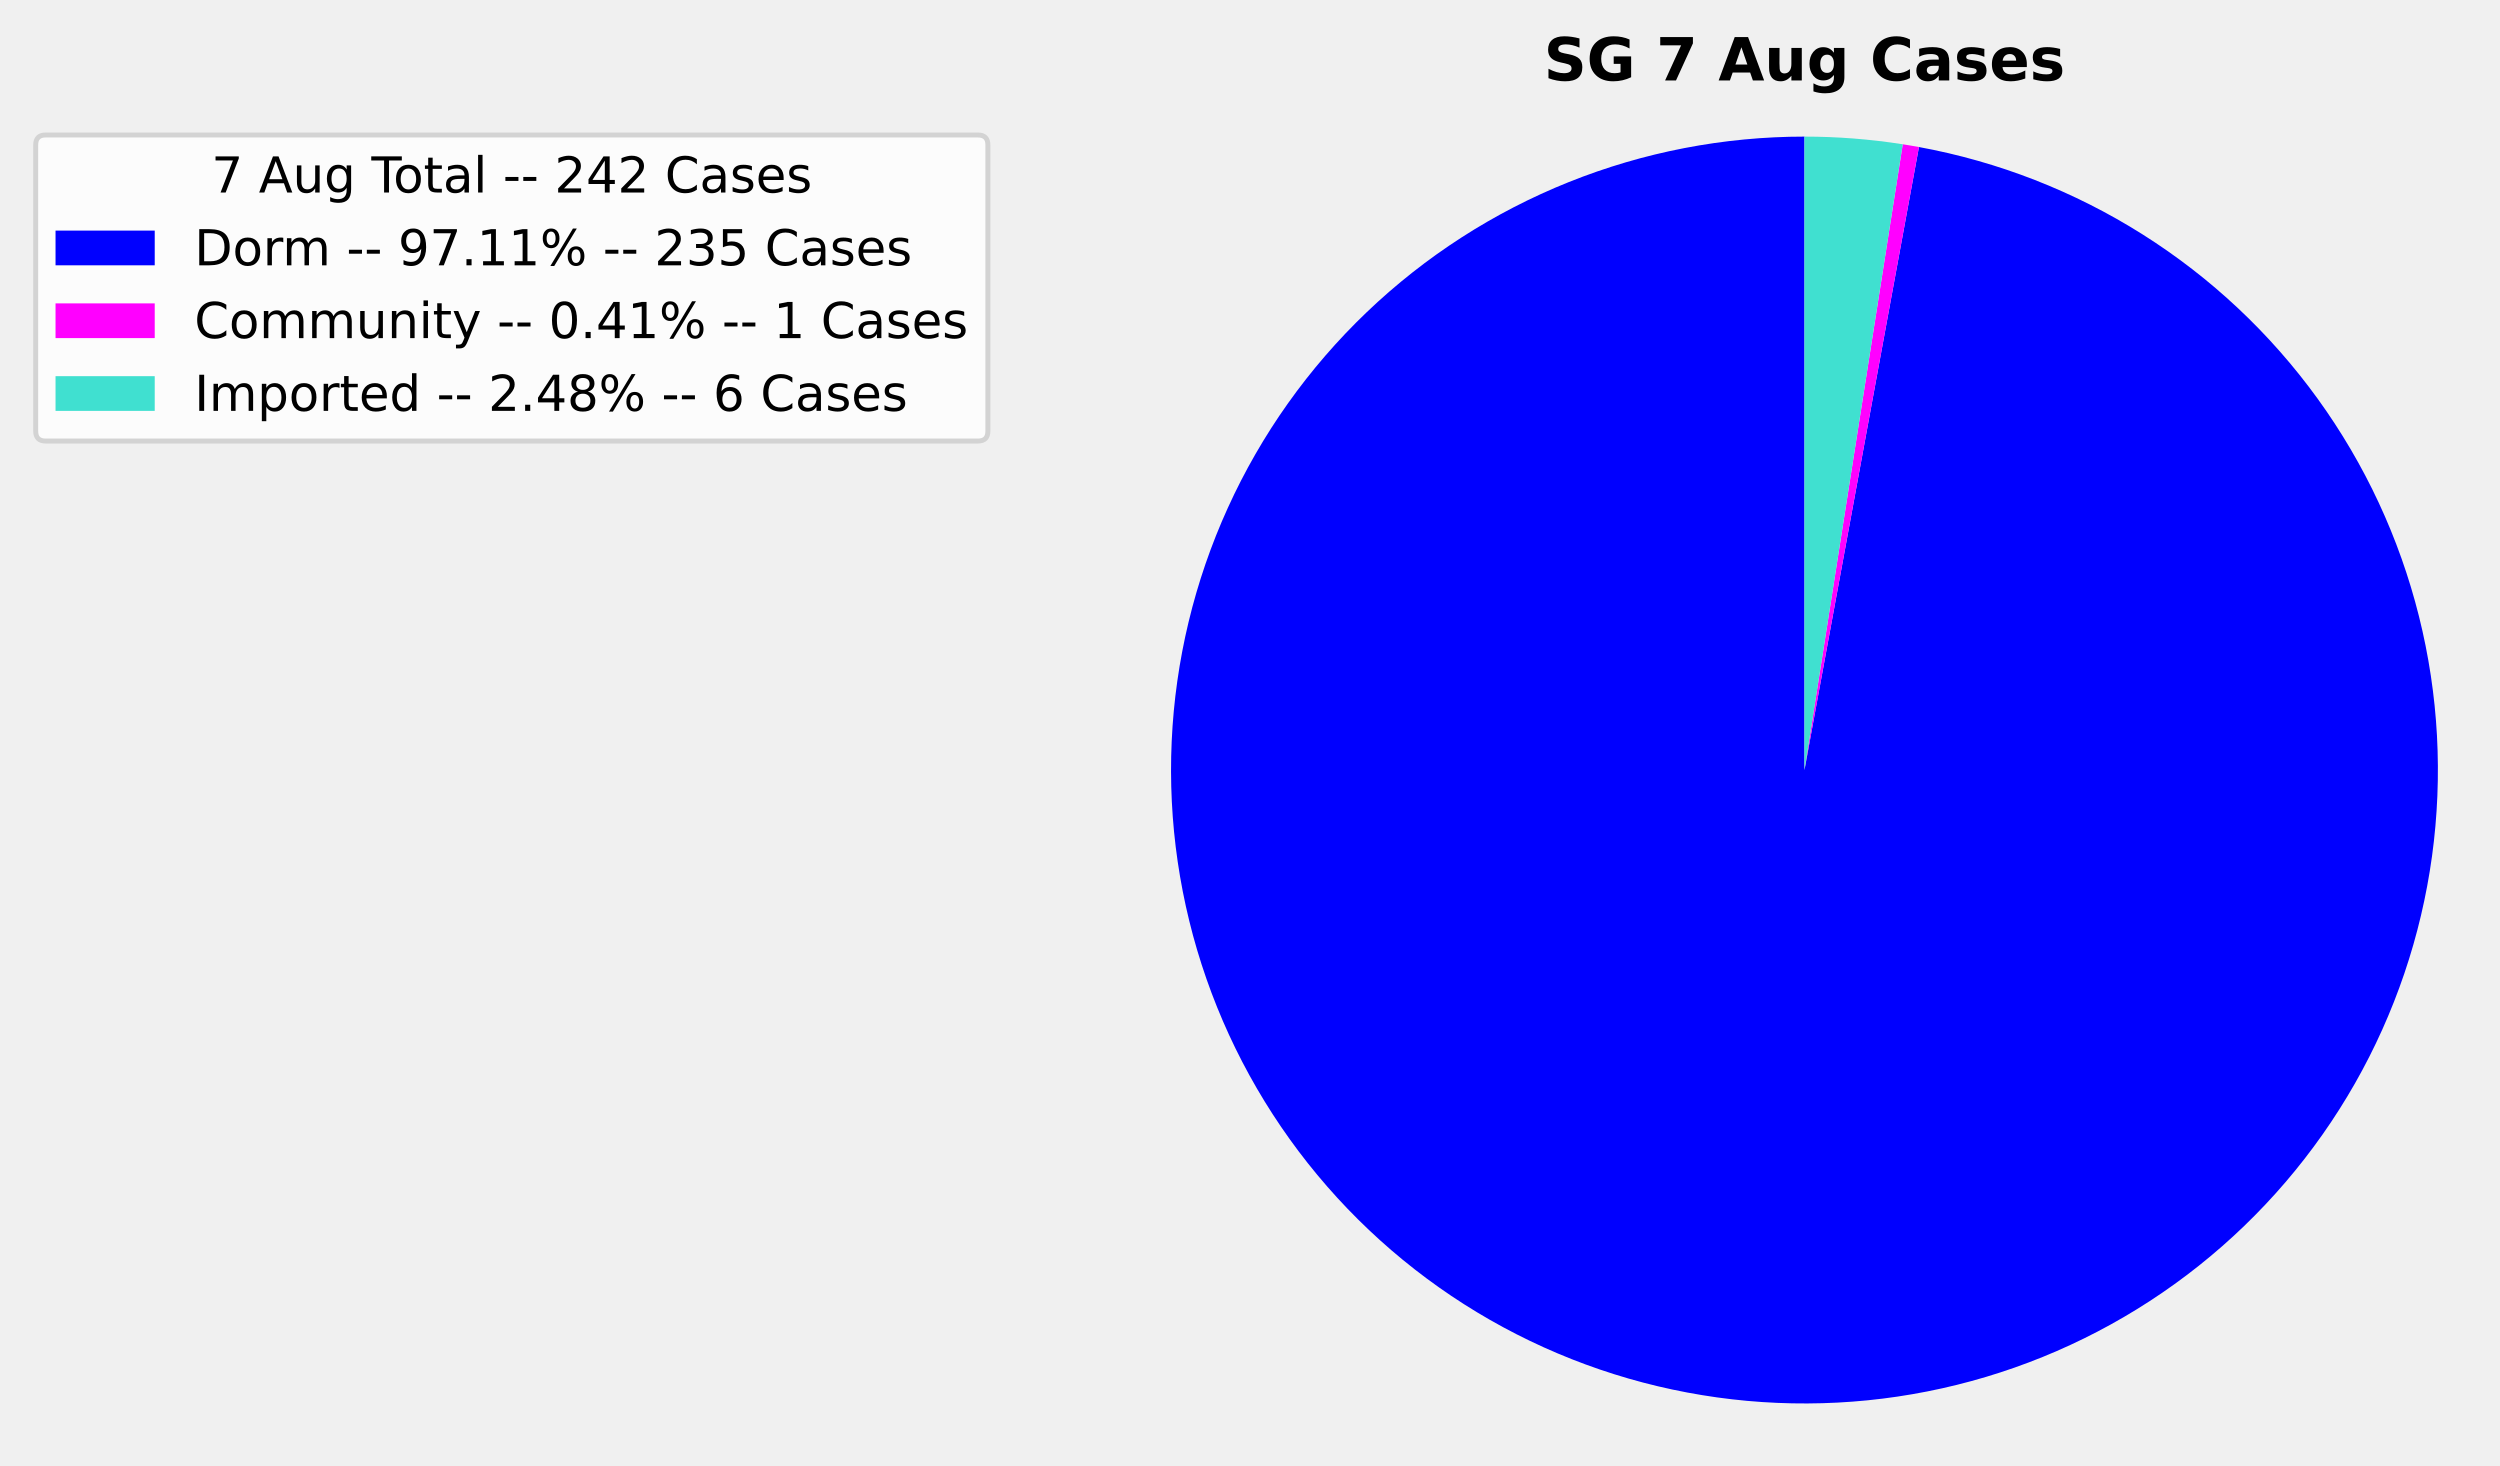
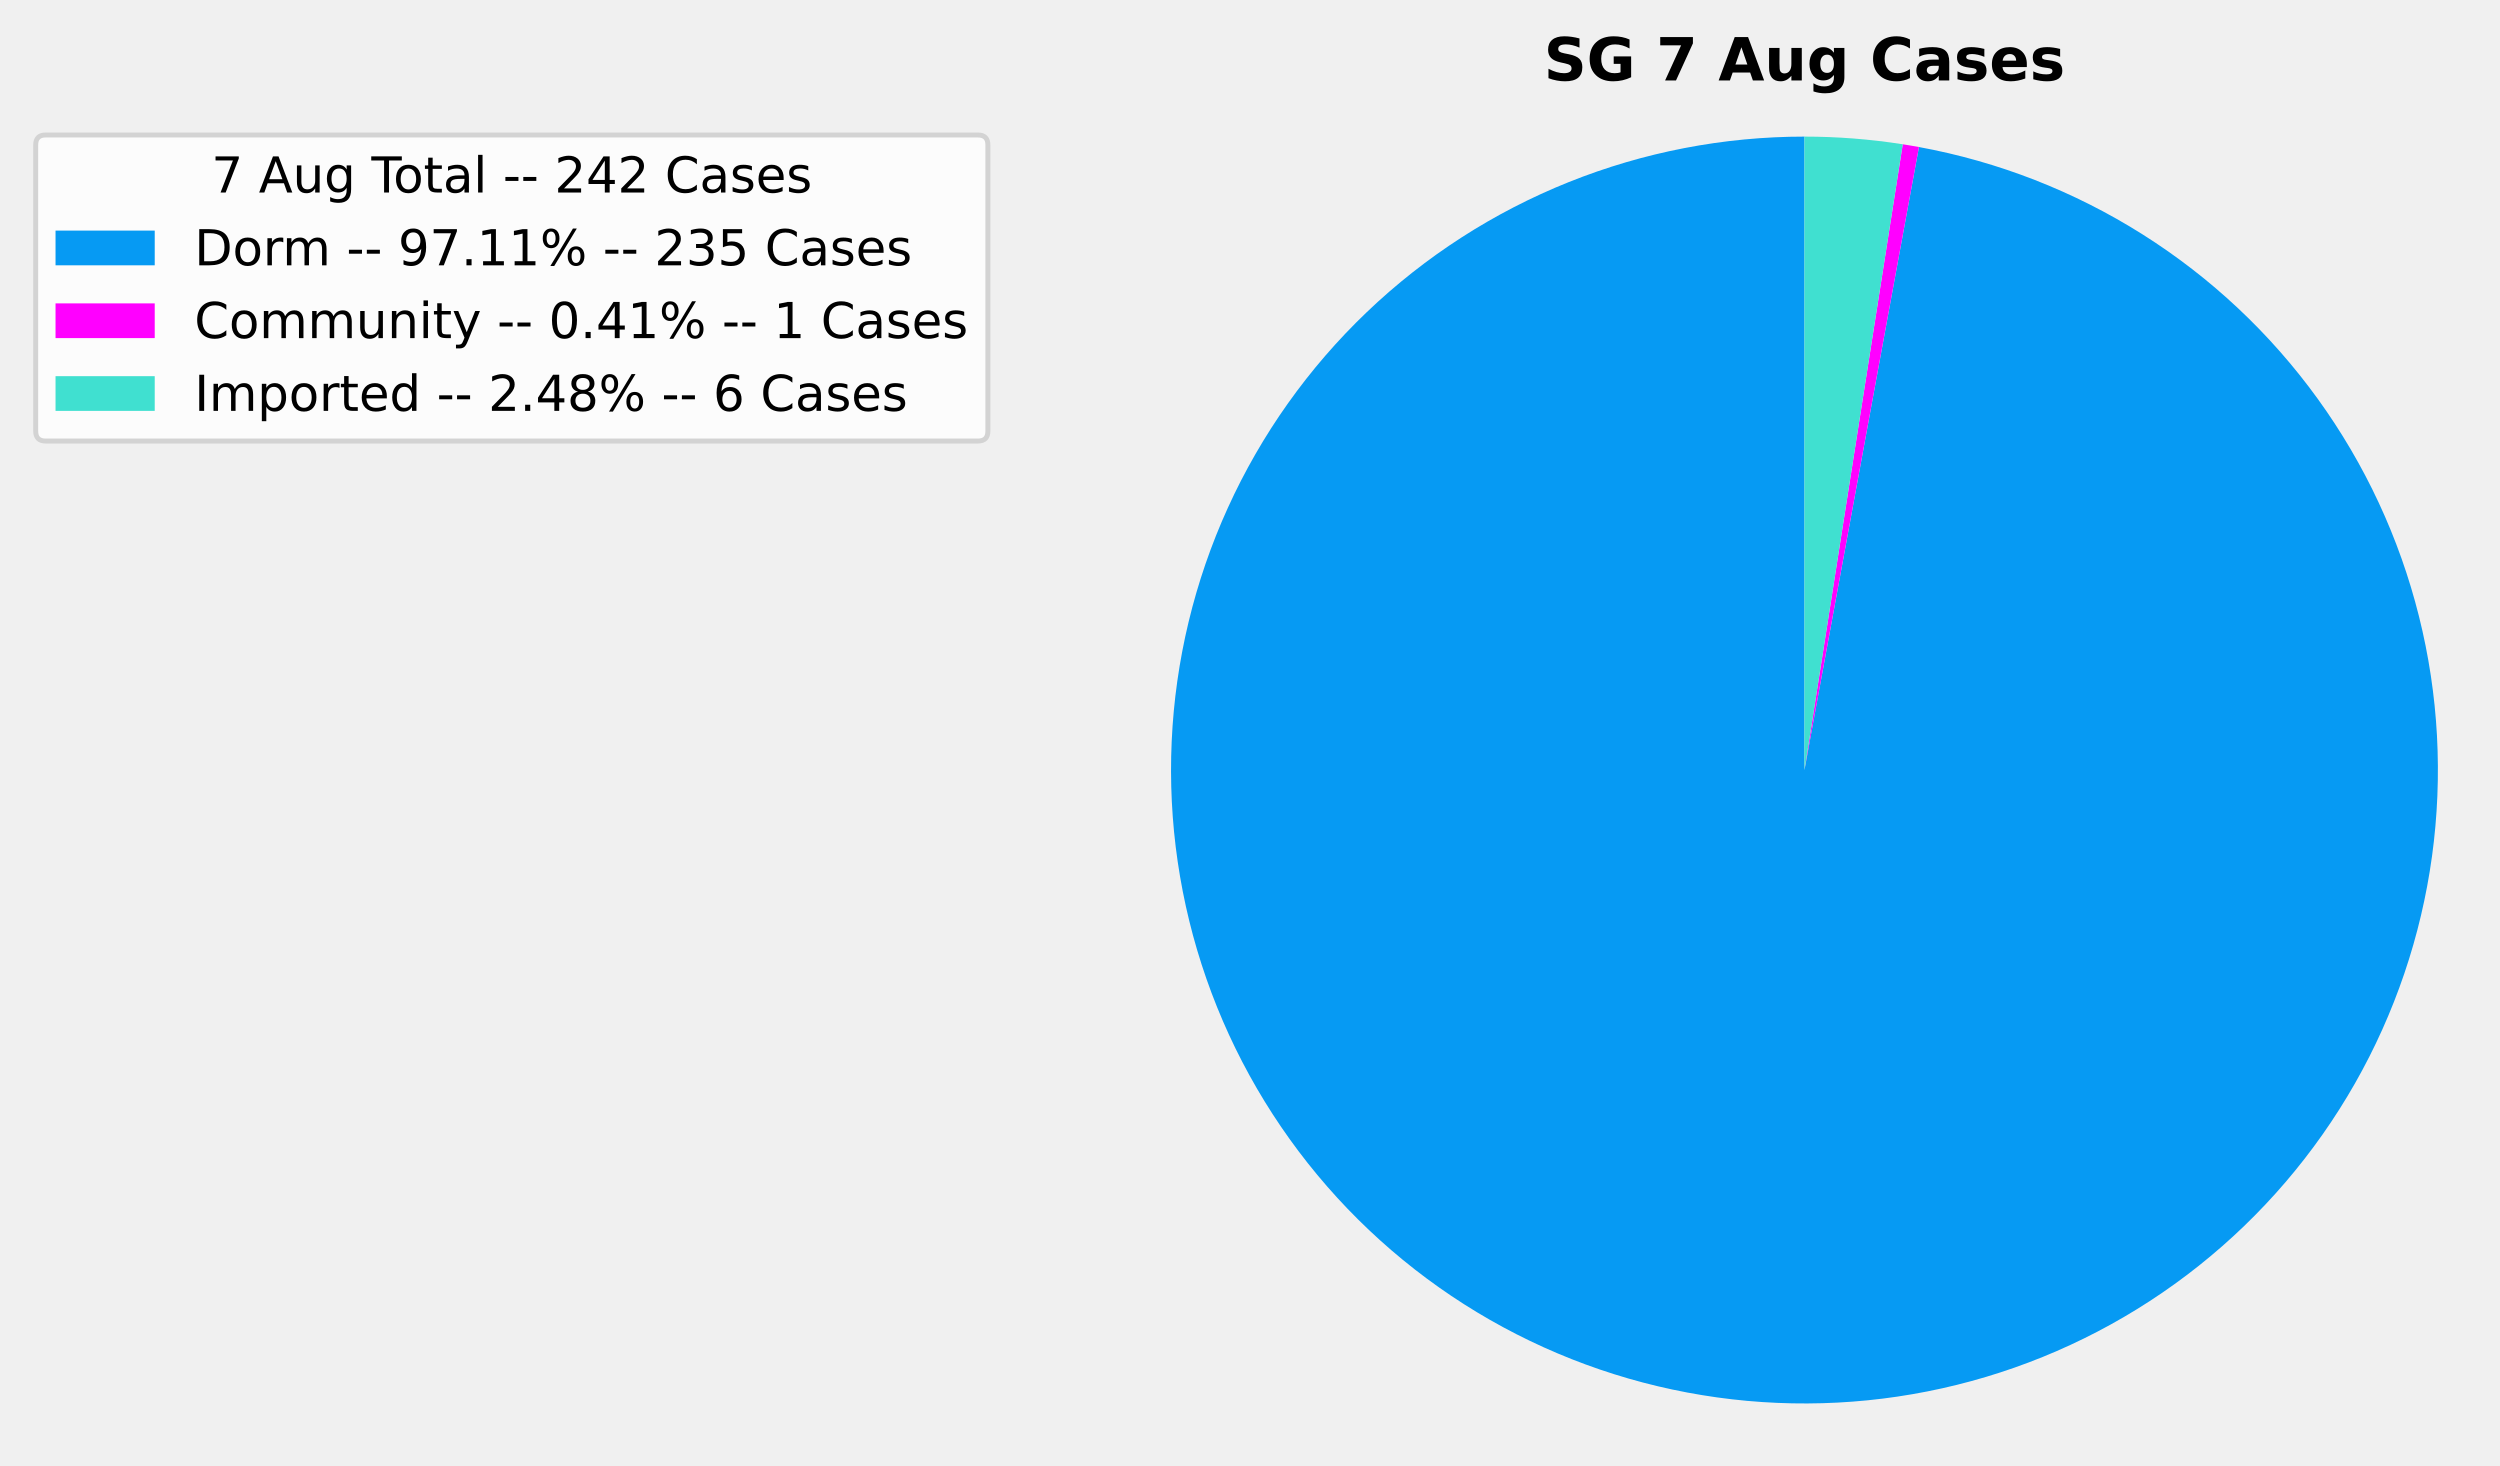
<svg xmlns="http://www.w3.org/2000/svg" xmlns:xlink="http://www.w3.org/1999/xlink" height="295.536pt" version="1.1" viewBox="0 0 504.133 295.536" width="504.133pt">
  <defs>
    <style type="text/css">
*{stroke-linecap:butt;stroke-linejoin:round;}
  </style>
  </defs>
  <g id="figure_1">
    <g id="patch_1">
      <path d="M -0 295.536  L 504.133 295.536  L 504.133 0  L -0 0  z " style="fill:none;" />
    </g>
    <g id="axes_1">
      <g id="patch_2">
-         <path d="M 363.877 27.547  C 347.591 27.547 331.454 30.661 316.339 36.722  C 301.223 42.783 287.405 51.679 275.63 62.931  C 263.856 74.182 254.341 87.582 247.6 102.406  C 240.859 117.231 237.014 133.21 236.275 149.479  C 235.535 165.748 237.913 182.009 243.281 197.384  C 248.65 212.76 256.909 226.968 267.614 239.241  C 278.319 251.514 291.272 261.628 305.776 269.035  C 320.279 276.443 336.067 281.009 352.285 282.487  C 368.504 283.965 384.856 282.328 400.46 277.663  C 416.063 272.999 430.632 265.394 443.378 255.257  C 456.125 245.121 466.817 232.64 474.875 218.488  C 482.934 204.336 488.213 188.772 490.426 172.638  C 492.639 156.503 491.746 140.093 487.795 124.294  C 483.844 108.495 476.908 93.596 467.361 80.402  C 457.815 67.208 445.832 55.96 432.061 47.267  C 418.289 38.574 402.981 32.594 386.964 29.65  L 363.877 155.28  L 363.877 27.547  z " style="fill:#0000ff;" />
+         <path d="M 363.877 27.547  C 347.591 27.547 331.454 30.661 316.339 36.722  C 301.223 42.783 287.405 51.679 275.63 62.931  C 263.856 74.182 254.341 87.582 247.6 102.406  C 240.859 117.231 237.014 133.21 236.275 149.479  C 235.535 165.748 237.913 182.009 243.281 197.384  C 248.65 212.76 256.909 226.968 267.614 239.241  C 278.319 251.514 291.272 261.628 305.776 269.035  C 320.279 276.443 336.067 281.009 352.285 282.487  C 368.504 283.965 384.856 282.328 400.46 277.663  C 416.063 272.999 430.632 265.394 443.378 255.257  C 456.125 245.121 466.817 232.64 474.875 218.488  C 482.934 204.336 488.213 188.772 490.426 172.638  C 492.639 156.503 491.746 140.093 487.795 124.294  C 483.844 108.495 476.908 93.596 467.361 80.402  C 457.815 67.208 445.832 55.96 432.061 47.267  C 418.289 38.574 402.981 32.594 386.964 29.65  L 363.877 155.28  L 363.877 27.547  z " style="fill:#069af3;" />
      </g>
      <g id="patch_3">
        <path d="M 386.964 29.65  C 386.42 29.551 385.876 29.454 385.331 29.361  C 384.786 29.268 384.241 29.179 383.695 29.093  L 363.877 155.28  L 386.964 29.65  z " style="fill:#ff00ff;" />
      </g>
      <g id="patch_4">
        <path d="M 383.695 29.093  C 380.418 28.579 377.123 28.192 373.816 27.934  C 370.509 27.676 367.193 27.547 363.877 27.547  L 363.877 155.28  L 383.695 29.093  z " style="fill:#40e0d0;" />
      </g>
      <g id="matplotlib.axis_1" />
      <g id="matplotlib.axis_2" />
      <g id="text_1">
        <defs>
          <path d="M 59.906 70.609  L 59.906 55.172  Q 53.906 57.859 48.188 59.219  Q 42.484 60.594 37.406 60.594  Q 30.672 60.594 27.438 58.734  Q 24.219 56.891 24.219 52.984  Q 24.219 50.047 26.391 48.406  Q 28.562 46.781 34.281 45.609  L 42.281 44  Q 54.438 41.547 59.562 36.562  Q 64.703 31.594 64.703 22.406  Q 64.703 10.359 57.547 4.469  Q 50.391 -1.422 35.688 -1.422  Q 28.766 -1.422 21.781 -0.094  Q 14.797 1.219 7.812 3.812  L 7.812 19.672  Q 14.797 15.969 21.312 14.078  Q 27.828 12.203 33.891 12.203  Q 40.047 12.203 43.312 14.25  Q 46.578 16.312 46.578 20.125  Q 46.578 23.531 44.359 25.391  Q 42.141 27.25 35.5 28.719  L 28.219 30.328  Q 17.281 32.672 12.219 37.797  Q 7.172 42.922 7.172 51.609  Q 7.172 62.5 14.203 68.359  Q 21.234 74.219 34.422 74.219  Q 40.438 74.219 46.781 73.312  Q 53.125 72.406 59.906 70.609  z " id="DejaVuSans-Bold-83" />
          <path d="M 74.703 5.422  Q 67.672 2 60.109 0.281  Q 52.547 -1.422 44.484 -1.422  Q 26.266 -1.422 15.625 8.766  Q 4.984 18.953 4.984 36.375  Q 4.984 54 15.812 64.109  Q 26.656 74.219 45.516 74.219  Q 52.781 74.219 59.438 72.844  Q 66.109 71.484 72.016 68.797  L 72.016 53.719  Q 65.922 57.172 59.891 58.875  Q 53.859 60.594 47.797 60.594  Q 36.578 60.594 30.5 54.312  Q 24.422 48.047 24.422 36.375  Q 24.422 24.812 30.281 18.5  Q 36.141 12.203 46.922 12.203  Q 49.859 12.203 52.375 12.562  Q 54.891 12.938 56.891 13.719  L 56.891 27.875  L 45.406 27.875  L 45.406 40.484  L 74.703 40.484  z " id="DejaVuSans-Bold-71" />
          <path id="DejaVuSans-Bold-32" />
          <path d="M 6.688 72.906  L 61.625 72.906  L 61.625 62.312  L 33.203 0  L 14.891 0  L 41.797 59.078  L 6.688 59.078  z " id="DejaVuSans-Bold-55" />
          <path d="M 53.422 13.281  L 24.031 13.281  L 19.391 0  L 0.484 0  L 27.484 72.906  L 49.906 72.906  L 76.906 0  L 58.016 0  z M 28.719 26.812  L 48.688 26.812  L 38.719 55.812  z " id="DejaVuSans-Bold-65" />
          <path d="M 7.812 21.297  L 7.812 54.688  L 25.391 54.688  L 25.391 49.219  Q 25.391 44.781 25.344 38.062  Q 25.297 31.344 25.297 29.109  Q 25.297 22.516 25.641 19.609  Q 25.984 16.703 26.812 15.375  Q 27.875 13.672 29.609 12.734  Q 31.344 11.812 33.594 11.812  Q 39.062 11.812 42.188 16.016  Q 45.312 20.219 45.312 27.688  L 45.312 54.688  L 62.797 54.688  L 62.797 0  L 45.312 0  L 45.312 7.906  Q 41.359 3.125 36.938 0.844  Q 32.516 -1.422 27.203 -1.422  Q 17.719 -1.422 12.766 4.391  Q 7.812 10.203 7.812 21.297  z " id="DejaVuSans-Bold-117" />
          <path d="M 45.609 9.281  Q 42 4.5 37.641 2.25  Q 33.297 0 27.594 0  Q 17.578 0 11.031 7.875  Q 4.5 15.766 4.5 27.984  Q 4.5 40.234 11.031 48.062  Q 17.578 55.906 27.594 55.906  Q 33.297 55.906 37.641 53.656  Q 42 51.422 45.609 46.578  L 45.609 54.688  L 63.188 54.688  L 63.188 5.516  Q 63.188 -7.672 54.859 -14.625  Q 46.531 -21.578 30.719 -21.578  Q 25.594 -21.578 20.797 -20.797  Q 16.016 -20.016 11.188 -18.406  L 11.188 -4.781  Q 15.766 -7.422 20.156 -8.719  Q 24.562 -10.016 29 -10.016  Q 37.594 -10.016 41.594 -6.25  Q 45.609 -2.484 45.609 5.516  z M 34.078 43.312  Q 28.656 43.312 25.625 39.297  Q 22.609 35.297 22.609 27.984  Q 22.609 20.453 25.531 16.578  Q 28.469 12.703 34.078 12.703  Q 39.547 12.703 42.578 16.703  Q 45.609 20.703 45.609 27.984  Q 45.609 35.297 42.578 39.297  Q 39.547 43.312 34.078 43.312  z " id="DejaVuSans-Bold-103" />
          <path d="M 67 4  Q 61.812 1.312 56.203 -0.047  Q 50.594 -1.422 44.484 -1.422  Q 26.266 -1.422 15.625 8.766  Q 4.984 18.953 4.984 36.375  Q 4.984 53.859 15.625 64.031  Q 26.266 74.219 44.484 74.219  Q 50.594 74.219 56.203 72.844  Q 61.812 71.484 67 68.797  L 67 53.719  Q 61.766 57.281 56.688 58.938  Q 51.609 60.594 46 60.594  Q 35.938 60.594 30.172 54.141  Q 24.422 47.703 24.422 36.375  Q 24.422 25.094 30.172 18.641  Q 35.938 12.203 46 12.203  Q 51.609 12.203 56.688 13.859  Q 61.766 15.531 67 19.094  z " id="DejaVuSans-Bold-67" />
          <path d="M 32.906 24.609  Q 27.438 24.609 24.672 22.75  Q 21.922 20.906 21.922 17.281  Q 21.922 13.969 24.141 12.078  Q 26.375 10.203 30.328 10.203  Q 35.25 10.203 38.625 13.734  Q 42 17.281 42 22.609  L 42 24.609  z M 59.625 31.203  L 59.625 0  L 42 0  L 42 8.109  Q 38.484 3.125 34.078 0.844  Q 29.688 -1.422 23.391 -1.422  Q 14.891 -1.422 9.594 3.531  Q 4.297 8.5 4.297 16.406  Q 4.297 26.031 10.906 30.516  Q 17.531 35.016 31.688 35.016  L 42 35.016  L 42 36.375  Q 42 40.531 38.719 42.453  Q 35.453 44.391 28.516 44.391  Q 22.906 44.391 18.062 43.266  Q 13.234 42.141 9.078 39.891  L 9.078 53.219  Q 14.703 54.594 20.359 55.297  Q 26.031 56 31.688 56  Q 46.484 56 53.047 50.172  Q 59.625 44.344 59.625 31.203  z " id="DejaVuSans-Bold-97" />
          <path d="M 51.125 52.984  L 51.125 39.703  Q 45.516 42.047 40.281 43.219  Q 35.062 44.391 30.422 44.391  Q 25.438 44.391 23.016 43.141  Q 20.609 41.891 20.609 39.312  Q 20.609 37.203 22.438 36.078  Q 24.266 34.969 29 34.422  L 32.078 33.984  Q 45.516 32.281 50.141 28.375  Q 54.781 24.469 54.781 16.109  Q 54.781 7.375 48.328 2.969  Q 41.891 -1.422 29.109 -1.422  Q 23.688 -1.422 17.891 -0.562  Q 12.109 0.297 6 2  L 6 15.281  Q 11.234 12.75 16.719 11.469  Q 22.219 10.203 27.875 10.203  Q 33.016 10.203 35.594 11.609  Q 38.188 13.031 38.188 15.828  Q 38.188 18.172 36.406 19.312  Q 34.625 20.453 29.297 21.094  L 26.219 21.484  Q 14.547 22.953 9.859 26.906  Q 5.172 30.859 5.172 38.922  Q 5.172 47.609 11.125 51.797  Q 17.094 56 29.391 56  Q 34.234 56 39.547 55.266  Q 44.875 54.547 51.125 52.984  z " id="DejaVuSans-Bold-115" />
          <path d="M 62.984 27.484  L 62.984 22.516  L 22.125 22.516  Q 22.75 16.359 26.562 13.281  Q 30.375 10.203 37.203 10.203  Q 42.719 10.203 48.5 11.844  Q 54.297 13.484 60.406 16.797  L 60.406 3.328  Q 54.203 0.984 48 -0.219  Q 41.797 -1.422 35.594 -1.422  Q 20.75 -1.422 12.516 6.125  Q 4.297 13.672 4.297 27.297  Q 4.297 40.672 12.375 48.328  Q 20.453 56 34.625 56  Q 47.516 56 55.25 48.234  Q 62.984 40.484 62.984 27.484  z M 45.016 33.297  Q 45.016 38.281 42.109 41.328  Q 39.203 44.391 34.516 44.391  Q 29.438 44.391 26.266 41.531  Q 23.094 38.672 22.312 33.297  z " id="DejaVuSans-Bold-101" />
        </defs>
        <g transform="translate(311.3166 16.22437)scale(0.12 -0.12)">
          <use xlink:href="#DejaVuSans-Bold-83" />
          <use x="72.021" xlink:href="#DejaVuSans-Bold-71" />
          <use x="154.102" xlink:href="#DejaVuSans-Bold-32" />
          <use x="188.916" xlink:href="#DejaVuSans-Bold-55" />
          <use x="258.496" xlink:href="#DejaVuSans-Bold-32" />
          <use x="293.311" xlink:href="#DejaVuSans-Bold-65" />
          <use x="370.703" xlink:href="#DejaVuSans-Bold-117" />
          <use x="441.895" xlink:href="#DejaVuSans-Bold-103" />
          <use x="513.477" xlink:href="#DejaVuSans-Bold-32" />
          <use x="548.291" xlink:href="#DejaVuSans-Bold-67" />
          <use x="621.68" xlink:href="#DejaVuSans-Bold-97" />
          <use x="689.16" xlink:href="#DejaVuSans-Bold-115" />
          <use x="748.682" xlink:href="#DejaVuSans-Bold-101" />
          <use x="816.504" xlink:href="#DejaVuSans-Bold-115" />
        </g>
      </g>
      <g id="legend_1">
        <g id="patch_5">
          <path d="M 9.2 88.937  L 197.209 88.937  Q 199.209 88.937 199.209 86.937  L 199.209 29.224  Q 199.209 27.224 197.209 27.224  L 9.2 27.224  Q 7.2 27.224 7.2 29.224  L 7.2 86.937  Q 7.2 88.937 9.2 88.937  z " style="fill:#ffffff;opacity:0.8;stroke:#cccccc;stroke-linejoin:miter;" />
        </g>
        <g id="text_2">
          <defs>
            <path d="M 8.203 72.906  L 55.078 72.906  L 55.078 68.703  L 28.609 0  L 18.312 0  L 43.219 64.594  L 8.203 64.594  z " id="DejaVuSans-55" />
            <path id="DejaVuSans-32" />
            <path d="M 34.188 63.188  L 20.797 26.906  L 47.609 26.906  z M 28.609 72.906  L 39.797 72.906  L 67.578 0  L 57.328 0  L 50.688 18.703  L 17.828 18.703  L 11.188 0  L 0.781 0  z " id="DejaVuSans-65" />
            <path d="M 8.5 21.578  L 8.5 54.688  L 17.484 54.688  L 17.484 21.922  Q 17.484 14.156 20.5 10.266  Q 23.531 6.391 29.594 6.391  Q 36.859 6.391 41.078 11.031  Q 45.312 15.672 45.312 23.688  L 45.312 54.688  L 54.297 54.688  L 54.297 0  L 45.312 0  L 45.312 8.406  Q 42.047 3.422 37.719 1  Q 33.406 -1.422 27.688 -1.422  Q 18.266 -1.422 13.375 4.438  Q 8.5 10.297 8.5 21.578  z M 31.109 56  z " id="DejaVuSans-117" />
            <path d="M 45.406 27.984  Q 45.406 37.75 41.375 43.109  Q 37.359 48.484 30.078 48.484  Q 22.859 48.484 18.828 43.109  Q 14.797 37.75 14.797 27.984  Q 14.797 18.266 18.828 12.891  Q 22.859 7.516 30.078 7.516  Q 37.359 7.516 41.375 12.891  Q 45.406 18.266 45.406 27.984  z M 54.391 6.781  Q 54.391 -7.172 48.188 -13.984  Q 42 -20.797 29.203 -20.797  Q 24.469 -20.797 20.266 -20.094  Q 16.062 -19.391 12.109 -17.922  L 12.109 -9.188  Q 16.062 -11.328 19.922 -12.344  Q 23.781 -13.375 27.781 -13.375  Q 36.625 -13.375 41.016 -8.766  Q 45.406 -4.156 45.406 5.172  L 45.406 9.625  Q 42.625 4.781 38.281 2.391  Q 33.938 0 27.875 0  Q 17.828 0 11.672 7.656  Q 5.516 15.328 5.516 27.984  Q 5.516 40.672 11.672 48.328  Q 17.828 56 27.875 56  Q 33.938 56 38.281 53.609  Q 42.625 51.219 45.406 46.391  L 45.406 54.688  L 54.391 54.688  z " id="DejaVuSans-103" />
            <path d="M -0.297 72.906  L 61.375 72.906  L 61.375 64.594  L 35.5 64.594  L 35.5 0  L 25.594 0  L 25.594 64.594  L -0.297 64.594  z " id="DejaVuSans-84" />
            <path d="M 30.609 48.391  Q 23.391 48.391 19.188 42.75  Q 14.984 37.109 14.984 27.297  Q 14.984 17.484 19.156 11.844  Q 23.344 6.203 30.609 6.203  Q 37.797 6.203 41.984 11.859  Q 46.188 17.531 46.188 27.297  Q 46.188 37.016 41.984 42.703  Q 37.797 48.391 30.609 48.391  z M 30.609 56  Q 42.328 56 49.016 48.375  Q 55.719 40.766 55.719 27.297  Q 55.719 13.875 49.016 6.219  Q 42.328 -1.422 30.609 -1.422  Q 18.844 -1.422 12.172 6.219  Q 5.516 13.875 5.516 27.297  Q 5.516 40.766 12.172 48.375  Q 18.844 56 30.609 56  z " id="DejaVuSans-111" />
            <path d="M 18.312 70.219  L 18.312 54.688  L 36.812 54.688  L 36.812 47.703  L 18.312 47.703  L 18.312 18.016  Q 18.312 11.328 20.141 9.422  Q 21.969 7.516 27.594 7.516  L 36.812 7.516  L 36.812 0  L 27.594 0  Q 17.188 0 13.234 3.875  Q 9.281 7.766 9.281 18.016  L 9.281 47.703  L 2.688 47.703  L 2.688 54.688  L 9.281 54.688  L 9.281 70.219  z " id="DejaVuSans-116" />
            <path d="M 34.281 27.484  Q 23.391 27.484 19.188 25  Q 14.984 22.516 14.984 16.5  Q 14.984 11.719 18.141 8.906  Q 21.297 6.109 26.703 6.109  Q 34.188 6.109 38.703 11.406  Q 43.219 16.703 43.219 25.484  L 43.219 27.484  z M 52.203 31.203  L 52.203 0  L 43.219 0  L 43.219 8.297  Q 40.141 3.328 35.547 0.953  Q 30.953 -1.422 24.312 -1.422  Q 15.922 -1.422 10.953 3.297  Q 6 8.016 6 15.922  Q 6 25.141 12.172 29.828  Q 18.359 34.516 30.609 34.516  L 43.219 34.516  L 43.219 35.406  Q 43.219 41.609 39.141 45  Q 35.062 48.391 27.688 48.391  Q 23 48.391 18.547 47.266  Q 14.109 46.141 10.016 43.891  L 10.016 52.203  Q 14.938 54.109 19.578 55.047  Q 24.219 56 28.609 56  Q 40.484 56 46.344 49.844  Q 52.203 43.703 52.203 31.203  z " id="DejaVuSans-97" />
            <path d="M 9.422 75.984  L 18.406 75.984  L 18.406 0  L 9.422 0  z " id="DejaVuSans-108" />
            <path d="M 4.891 31.391  L 31.203 31.391  L 31.203 23.391  L 4.891 23.391  z " id="DejaVuSans-45" />
            <path d="M 19.188 8.297  L 53.609 8.297  L 53.609 0  L 7.328 0  L 7.328 8.297  Q 12.938 14.109 22.625 23.891  Q 32.328 33.688 34.812 36.531  Q 39.547 41.844 41.422 45.531  Q 43.312 49.219 43.312 52.781  Q 43.312 58.594 39.234 62.25  Q 35.156 65.922 28.609 65.922  Q 23.969 65.922 18.812 64.312  Q 13.672 62.703 7.812 59.422  L 7.812 69.391  Q 13.766 71.781 18.938 73  Q 24.125 74.219 28.422 74.219  Q 39.75 74.219 46.484 68.547  Q 53.219 62.891 53.219 53.422  Q 53.219 48.922 51.531 44.891  Q 49.859 40.875 45.406 35.406  Q 44.188 33.984 37.641 27.219  Q 31.109 20.453 19.188 8.297  z " id="DejaVuSans-50" />
            <path d="M 37.797 64.312  L 12.891 25.391  L 37.797 25.391  z M 35.203 72.906  L 47.609 72.906  L 47.609 25.391  L 58.016 25.391  L 58.016 17.188  L 47.609 17.188  L 47.609 0  L 37.797 0  L 37.797 17.188  L 4.891 17.188  L 4.891 26.703  z " id="DejaVuSans-52" />
            <path d="M 64.406 67.281  L 64.406 56.891  Q 59.422 61.531 53.781 63.812  Q 48.141 66.109 41.797 66.109  Q 29.297 66.109 22.656 58.469  Q 16.016 50.828 16.016 36.375  Q 16.016 21.969 22.656 14.328  Q 29.297 6.688 41.797 6.688  Q 48.141 6.688 53.781 8.984  Q 59.422 11.281 64.406 15.922  L 64.406 5.609  Q 59.234 2.094 53.438 0.328  Q 47.656 -1.422 41.219 -1.422  Q 24.656 -1.422 15.125 8.703  Q 5.609 18.844 5.609 36.375  Q 5.609 53.953 15.125 64.078  Q 24.656 74.219 41.219 74.219  Q 47.75 74.219 53.531 72.484  Q 59.328 70.75 64.406 67.281  z " id="DejaVuSans-67" />
            <path d="M 44.281 53.078  L 44.281 44.578  Q 40.484 46.531 36.375 47.5  Q 32.281 48.484 27.875 48.484  Q 21.188 48.484 17.844 46.438  Q 14.5 44.391 14.5 40.281  Q 14.5 37.156 16.891 35.375  Q 19.281 33.594 26.516 31.984  L 29.594 31.297  Q 39.156 29.25 43.188 25.516  Q 47.219 21.781 47.219 15.094  Q 47.219 7.469 41.188 3.016  Q 35.156 -1.422 24.609 -1.422  Q 20.219 -1.422 15.453 -0.562  Q 10.688 0.297 5.422 2  L 5.422 11.281  Q 10.406 8.688 15.234 7.391  Q 20.062 6.109 24.812 6.109  Q 31.156 6.109 34.562 8.281  Q 37.984 10.453 37.984 14.406  Q 37.984 18.062 35.516 20.016  Q 33.062 21.969 24.703 23.781  L 21.578 24.516  Q 13.234 26.266 9.516 29.906  Q 5.812 33.547 5.812 39.891  Q 5.812 47.609 11.281 51.797  Q 16.75 56 26.812 56  Q 31.781 56 36.172 55.266  Q 40.578 54.547 44.281 53.078  z " id="DejaVuSans-115" />
            <path d="M 56.203 29.594  L 56.203 25.203  L 14.891 25.203  Q 15.484 15.922 20.484 11.062  Q 25.484 6.203 34.422 6.203  Q 39.594 6.203 44.453 7.469  Q 49.312 8.734 54.109 11.281  L 54.109 2.781  Q 49.266 0.734 44.188 -0.344  Q 39.109 -1.422 33.891 -1.422  Q 20.797 -1.422 13.156 6.188  Q 5.516 13.812 5.516 26.812  Q 5.516 40.234 12.766 48.109  Q 20.016 56 32.328 56  Q 43.359 56 49.781 48.891  Q 56.203 41.797 56.203 29.594  z M 47.219 32.234  Q 47.125 39.594 43.094 43.984  Q 39.062 48.391 32.422 48.391  Q 24.906 48.391 20.391 44.141  Q 15.875 39.891 15.188 32.172  z " id="DejaVuSans-101" />
          </defs>
          <g transform="translate(42.64531 38.82281)scale(0.1 -0.1)">
            <use xlink:href="#DejaVuSans-55" />
            <use x="63.623" xlink:href="#DejaVuSans-32" />
            <use x="95.41" xlink:href="#DejaVuSans-65" />
            <use x="163.818" xlink:href="#DejaVuSans-117" />
            <use x="227.197" xlink:href="#DejaVuSans-103" />
            <use x="290.674" xlink:href="#DejaVuSans-32" />
            <use x="322.461" xlink:href="#DejaVuSans-84" />
            <use x="366.545" xlink:href="#DejaVuSans-111" />
            <use x="427.727" xlink:href="#DejaVuSans-116" />
            <use x="466.936" xlink:href="#DejaVuSans-97" />
            <use x="528.215" xlink:href="#DejaVuSans-108" />
            <use x="555.998" xlink:href="#DejaVuSans-32" />
            <use x="587.785" xlink:href="#DejaVuSans-45" />
            <use x="623.869" xlink:href="#DejaVuSans-45" />
            <use x="659.953" xlink:href="#DejaVuSans-32" />
            <use x="691.74" xlink:href="#DejaVuSans-50" />
            <use x="755.363" xlink:href="#DejaVuSans-52" />
            <use x="818.986" xlink:href="#DejaVuSans-50" />
            <use x="882.609" xlink:href="#DejaVuSans-32" />
            <use x="914.396" xlink:href="#DejaVuSans-67" />
            <use x="984.221" xlink:href="#DejaVuSans-97" />
            <use x="1045.5" xlink:href="#DejaVuSans-115" />
            <use x="1097.6" xlink:href="#DejaVuSans-101" />
            <use x="1159.123" xlink:href="#DejaVuSans-115" />
          </g>
        </g>
        <g id="patch_6">
-           <path d="M 11.2 53.501  L 31.2 53.501  L 31.2 46.501  L 11.2 46.501  z " style="fill:#0000ff;" />
+           <path d="M 11.2 53.501  L 31.2 53.501  L 31.2 46.501  L 11.2 46.501  z " style="fill:#069af3;" />
        </g>
        <g id="text_3">
          <defs>
            <path d="M 19.672 64.797  L 19.672 8.109  L 31.594 8.109  Q 46.688 8.109 53.688 14.938  Q 60.688 21.781 60.688 36.531  Q 60.688 51.172 53.688 57.984  Q 46.688 64.797 31.594 64.797  z M 9.812 72.906  L 30.078 72.906  Q 51.266 72.906 61.172 64.094  Q 71.094 55.281 71.094 36.531  Q 71.094 17.672 61.125 8.828  Q 51.172 0 30.078 0  L 9.812 0  z " id="DejaVuSans-68" />
            <path d="M 41.109 46.297  Q 39.594 47.172 37.812 47.578  Q 36.031 48 33.891 48  Q 26.266 48 22.188 43.047  Q 18.109 38.094 18.109 28.812  L 18.109 0  L 9.078 0  L 9.078 54.688  L 18.109 54.688  L 18.109 46.188  Q 20.953 51.172 25.484 53.578  Q 30.031 56 36.531 56  Q 37.453 56 38.578 55.875  Q 39.703 55.766 41.062 55.516  z " id="DejaVuSans-114" />
            <path d="M 52 44.188  Q 55.375 50.25 60.062 53.125  Q 64.75 56 71.094 56  Q 79.641 56 84.281 50.016  Q 88.922 44.047 88.922 33.016  L 88.922 0  L 79.891 0  L 79.891 32.719  Q 79.891 40.578 77.094 44.375  Q 74.312 48.188 68.609 48.188  Q 61.625 48.188 57.562 43.547  Q 53.516 38.922 53.516 30.906  L 53.516 0  L 44.484 0  L 44.484 32.719  Q 44.484 40.625 41.703 44.406  Q 38.922 48.188 33.109 48.188  Q 26.219 48.188 22.156 43.531  Q 18.109 38.875 18.109 30.906  L 18.109 0  L 9.078 0  L 9.078 54.688  L 18.109 54.688  L 18.109 46.188  Q 21.188 51.219 25.484 53.609  Q 29.781 56 35.688 56  Q 41.656 56 45.828 52.969  Q 50 49.953 52 44.188  z " id="DejaVuSans-109" />
            <path d="M 10.984 1.516  L 10.984 10.5  Q 14.703 8.734 18.5 7.812  Q 22.312 6.891 25.984 6.891  Q 35.75 6.891 40.891 13.453  Q 46.047 20.016 46.781 33.406  Q 43.953 29.203 39.594 26.953  Q 35.25 24.703 29.984 24.703  Q 19.047 24.703 12.672 31.312  Q 6.297 37.938 6.297 49.422  Q 6.297 60.641 12.938 67.422  Q 19.578 74.219 30.609 74.219  Q 43.266 74.219 49.922 64.516  Q 56.594 54.828 56.594 36.375  Q 56.594 19.141 48.406 8.859  Q 40.234 -1.422 26.422 -1.422  Q 22.703 -1.422 18.891 -0.688  Q 15.094 0.047 10.984 1.516  z M 30.609 32.422  Q 37.25 32.422 41.125 36.953  Q 45.016 41.5 45.016 49.422  Q 45.016 57.281 41.125 61.844  Q 37.25 66.406 30.609 66.406  Q 23.969 66.406 20.094 61.844  Q 16.219 57.281 16.219 49.422  Q 16.219 41.5 20.094 36.953  Q 23.969 32.422 30.609 32.422  z " id="DejaVuSans-57" />
            <path d="M 10.688 12.406  L 21 12.406  L 21 0  L 10.688 0  z " id="DejaVuSans-46" />
            <path d="M 12.406 8.297  L 28.516 8.297  L 28.516 63.922  L 10.984 60.406  L 10.984 69.391  L 28.422 72.906  L 38.281 72.906  L 38.281 8.297  L 54.391 8.297  L 54.391 0  L 12.406 0  z " id="DejaVuSans-49" />
            <path d="M 72.703 32.078  Q 68.453 32.078 66.031 28.469  Q 63.625 24.859 63.625 18.406  Q 63.625 12.062 66.031 8.422  Q 68.453 4.781 72.703 4.781  Q 76.859 4.781 79.266 8.422  Q 81.688 12.062 81.688 18.406  Q 81.688 24.812 79.266 28.438  Q 76.859 32.078 72.703 32.078  z M 72.703 38.281  Q 80.422 38.281 84.953 32.906  Q 89.5 27.547 89.5 18.406  Q 89.5 9.281 84.938 3.922  Q 80.375 -1.422 72.703 -1.422  Q 64.891 -1.422 60.344 3.922  Q 55.812 9.281 55.812 18.406  Q 55.812 27.594 60.375 32.938  Q 64.938 38.281 72.703 38.281  z M 22.312 68.016  Q 18.109 68.016 15.688 64.375  Q 13.281 60.75 13.281 54.391  Q 13.281 47.953 15.672 44.328  Q 18.062 40.719 22.312 40.719  Q 26.562 40.719 28.969 44.328  Q 31.391 47.953 31.391 54.391  Q 31.391 60.688 28.953 64.344  Q 26.516 68.016 22.312 68.016  z M 66.406 74.219  L 74.219 74.219  L 28.609 -1.422  L 20.797 -1.422  z M 22.312 74.219  Q 30.031 74.219 34.609 68.875  Q 39.203 63.531 39.203 54.391  Q 39.203 45.172 34.641 39.844  Q 30.078 34.516 22.312 34.516  Q 14.547 34.516 10.031 39.859  Q 5.516 45.219 5.516 54.391  Q 5.516 63.484 10.047 68.844  Q 14.594 74.219 22.312 74.219  z " id="DejaVuSans-37" />
            <path d="M 40.578 39.312  Q 47.656 37.797 51.625 33  Q 55.609 28.219 55.609 21.188  Q 55.609 10.406 48.188 4.484  Q 40.766 -1.422 27.094 -1.422  Q 22.516 -1.422 17.656 -0.516  Q 12.797 0.391 7.625 2.203  L 7.625 11.719  Q 11.719 9.328 16.594 8.109  Q 21.484 6.891 26.812 6.891  Q 36.078 6.891 40.938 10.547  Q 45.797 14.203 45.797 21.188  Q 45.797 27.641 41.281 31.266  Q 36.766 34.906 28.719 34.906  L 20.219 34.906  L 20.219 43.016  L 29.109 43.016  Q 36.375 43.016 40.234 45.922  Q 44.094 48.828 44.094 54.297  Q 44.094 59.906 40.109 62.906  Q 36.141 65.922 28.719 65.922  Q 24.656 65.922 20.016 65.031  Q 15.375 64.156 9.812 62.312  L 9.812 71.094  Q 15.438 72.656 20.344 73.438  Q 25.25 74.219 29.594 74.219  Q 40.828 74.219 47.359 69.109  Q 53.906 64.016 53.906 55.328  Q 53.906 49.266 50.438 45.094  Q 46.969 40.922 40.578 39.312  z " id="DejaVuSans-51" />
            <path d="M 10.797 72.906  L 49.516 72.906  L 49.516 64.594  L 19.828 64.594  L 19.828 46.734  Q 21.969 47.469 24.109 47.828  Q 26.266 48.188 28.422 48.188  Q 40.625 48.188 47.75 41.5  Q 54.891 34.812 54.891 23.391  Q 54.891 11.625 47.562 5.094  Q 40.234 -1.422 26.906 -1.422  Q 22.312 -1.422 17.547 -0.641  Q 12.797 0.141 7.719 1.703  L 7.719 11.625  Q 12.109 9.234 16.797 8.062  Q 21.484 6.891 26.703 6.891  Q 35.156 6.891 40.078 11.328  Q 45.016 15.766 45.016 23.391  Q 45.016 31 40.078 35.438  Q 35.156 39.891 26.703 39.891  Q 22.75 39.891 18.812 39.016  Q 14.891 38.141 10.797 36.281  z " id="DejaVuSans-53" />
          </defs>
          <g transform="translate(39.2 53.50094)scale(0.1 -0.1)">
            <use xlink:href="#DejaVuSans-68" />
            <use x="77.002" xlink:href="#DejaVuSans-111" />
            <use x="138.184" xlink:href="#DejaVuSans-114" />
            <use x="177.547" xlink:href="#DejaVuSans-109" />
            <use x="274.959" xlink:href="#DejaVuSans-32" />
            <use x="306.746" xlink:href="#DejaVuSans-45" />
            <use x="342.83" xlink:href="#DejaVuSans-45" />
            <use x="378.914" xlink:href="#DejaVuSans-32" />
            <use x="410.701" xlink:href="#DejaVuSans-57" />
            <use x="474.324" xlink:href="#DejaVuSans-55" />
            <use x="537.947" xlink:href="#DejaVuSans-46" />
            <use x="569.734" xlink:href="#DejaVuSans-49" />
            <use x="633.357" xlink:href="#DejaVuSans-49" />
            <use x="696.98" xlink:href="#DejaVuSans-37" />
            <use x="792" xlink:href="#DejaVuSans-32" />
            <use x="823.787" xlink:href="#DejaVuSans-45" />
            <use x="859.871" xlink:href="#DejaVuSans-45" />
            <use x="895.955" xlink:href="#DejaVuSans-32" />
            <use x="927.742" xlink:href="#DejaVuSans-50" />
            <use x="991.365" xlink:href="#DejaVuSans-51" />
            <use x="1054.988" xlink:href="#DejaVuSans-53" />
            <use x="1118.611" xlink:href="#DejaVuSans-32" />
            <use x="1150.398" xlink:href="#DejaVuSans-67" />
            <use x="1220.223" xlink:href="#DejaVuSans-97" />
            <use x="1281.502" xlink:href="#DejaVuSans-115" />
            <use x="1333.602" xlink:href="#DejaVuSans-101" />
            <use x="1395.125" xlink:href="#DejaVuSans-115" />
          </g>
        </g>
        <g id="patch_7">
          <path d="M 11.2 68.179  L 31.2 68.179  L 31.2 61.179  L 11.2 61.179  z " style="fill:#ff00ff;" />
        </g>
        <g id="text_4">
          <defs>
            <path d="M 54.891 33.016  L 54.891 0  L 45.906 0  L 45.906 32.719  Q 45.906 40.484 42.875 44.328  Q 39.844 48.188 33.797 48.188  Q 26.516 48.188 22.312 43.547  Q 18.109 38.922 18.109 30.906  L 18.109 0  L 9.078 0  L 9.078 54.688  L 18.109 54.688  L 18.109 46.188  Q 21.344 51.125 25.703 53.562  Q 30.078 56 35.797 56  Q 45.219 56 50.047 50.172  Q 54.891 44.344 54.891 33.016  z " id="DejaVuSans-110" />
            <path d="M 9.422 54.688  L 18.406 54.688  L 18.406 0  L 9.422 0  z M 9.422 75.984  L 18.406 75.984  L 18.406 64.594  L 9.422 64.594  z " id="DejaVuSans-105" />
            <path d="M 32.172 -5.078  Q 28.375 -14.844 24.75 -17.812  Q 21.141 -20.797 15.094 -20.797  L 7.906 -20.797  L 7.906 -13.281  L 13.188 -13.281  Q 16.891 -13.281 18.938 -11.516  Q 21 -9.766 23.484 -3.219  L 25.094 0.875  L 2.984 54.688  L 12.5 54.688  L 29.594 11.922  L 46.688 54.688  L 56.203 54.688  z " id="DejaVuSans-121" />
            <path d="M 31.781 66.406  Q 24.172 66.406 20.328 58.906  Q 16.5 51.422 16.5 36.375  Q 16.5 21.391 20.328 13.891  Q 24.172 6.391 31.781 6.391  Q 39.453 6.391 43.281 13.891  Q 47.125 21.391 47.125 36.375  Q 47.125 51.422 43.281 58.906  Q 39.453 66.406 31.781 66.406  z M 31.781 74.219  Q 44.047 74.219 50.516 64.516  Q 56.984 54.828 56.984 36.375  Q 56.984 17.969 50.516 8.266  Q 44.047 -1.422 31.781 -1.422  Q 19.531 -1.422 13.062 8.266  Q 6.594 17.969 6.594 36.375  Q 6.594 54.828 13.062 64.516  Q 19.531 74.219 31.781 74.219  z " id="DejaVuSans-48" />
          </defs>
          <g transform="translate(39.2 68.17906)scale(0.1 -0.1)">
            <use xlink:href="#DejaVuSans-67" />
            <use x="69.824" xlink:href="#DejaVuSans-111" />
            <use x="131.006" xlink:href="#DejaVuSans-109" />
            <use x="228.418" xlink:href="#DejaVuSans-109" />
            <use x="325.83" xlink:href="#DejaVuSans-117" />
            <use x="389.209" xlink:href="#DejaVuSans-110" />
            <use x="452.588" xlink:href="#DejaVuSans-105" />
            <use x="480.371" xlink:href="#DejaVuSans-116" />
            <use x="519.58" xlink:href="#DejaVuSans-121" />
            <use x="578.76" xlink:href="#DejaVuSans-32" />
            <use x="610.547" xlink:href="#DejaVuSans-45" />
            <use x="646.631" xlink:href="#DejaVuSans-45" />
            <use x="682.715" xlink:href="#DejaVuSans-32" />
            <use x="714.502" xlink:href="#DejaVuSans-48" />
            <use x="778.125" xlink:href="#DejaVuSans-46" />
            <use x="809.912" xlink:href="#DejaVuSans-52" />
            <use x="873.535" xlink:href="#DejaVuSans-49" />
            <use x="937.158" xlink:href="#DejaVuSans-37" />
            <use x="1032.178" xlink:href="#DejaVuSans-32" />
            <use x="1063.965" xlink:href="#DejaVuSans-45" />
            <use x="1100.049" xlink:href="#DejaVuSans-45" />
            <use x="1136.133" xlink:href="#DejaVuSans-32" />
            <use x="1167.92" xlink:href="#DejaVuSans-49" />
            <use x="1231.543" xlink:href="#DejaVuSans-32" />
            <use x="1263.33" xlink:href="#DejaVuSans-67" />
            <use x="1333.154" xlink:href="#DejaVuSans-97" />
            <use x="1394.434" xlink:href="#DejaVuSans-115" />
            <use x="1446.533" xlink:href="#DejaVuSans-101" />
            <use x="1508.057" xlink:href="#DejaVuSans-115" />
          </g>
        </g>
        <g id="patch_8">
          <path d="M 11.2 82.857  L 31.2 82.857  L 31.2 75.857  L 11.2 75.857  z " style="fill:#40e0d0;" />
        </g>
        <g id="text_5">
          <defs>
            <path d="M 9.812 72.906  L 19.672 72.906  L 19.672 0  L 9.812 0  z " id="DejaVuSans-73" />
            <path d="M 18.109 8.203  L 18.109 -20.797  L 9.078 -20.797  L 9.078 54.688  L 18.109 54.688  L 18.109 46.391  Q 20.953 51.266 25.266 53.625  Q 29.594 56 35.594 56  Q 45.562 56 51.781 48.094  Q 58.016 40.188 58.016 27.297  Q 58.016 14.406 51.781 6.484  Q 45.562 -1.422 35.594 -1.422  Q 29.594 -1.422 25.266 0.953  Q 20.953 3.328 18.109 8.203  z M 48.688 27.297  Q 48.688 37.203 44.609 42.844  Q 40.531 48.484 33.406 48.484  Q 26.266 48.484 22.188 42.844  Q 18.109 37.203 18.109 27.297  Q 18.109 17.391 22.188 11.75  Q 26.266 6.109 33.406 6.109  Q 40.531 6.109 44.609 11.75  Q 48.688 17.391 48.688 27.297  z " id="DejaVuSans-112" />
            <path d="M 45.406 46.391  L 45.406 75.984  L 54.391 75.984  L 54.391 0  L 45.406 0  L 45.406 8.203  Q 42.578 3.328 38.25 0.953  Q 33.938 -1.422 27.875 -1.422  Q 17.969 -1.422 11.734 6.484  Q 5.516 14.406 5.516 27.297  Q 5.516 40.188 11.734 48.094  Q 17.969 56 27.875 56  Q 33.938 56 38.25 53.625  Q 42.578 51.266 45.406 46.391  z M 14.797 27.297  Q 14.797 17.391 18.875 11.75  Q 22.953 6.109 30.078 6.109  Q 37.203 6.109 41.297 11.75  Q 45.406 17.391 45.406 27.297  Q 45.406 37.203 41.297 42.844  Q 37.203 48.484 30.078 48.484  Q 22.953 48.484 18.875 42.844  Q 14.797 37.203 14.797 27.297  z " id="DejaVuSans-100" />
            <path d="M 31.781 34.625  Q 24.75 34.625 20.719 30.859  Q 16.703 27.094 16.703 20.516  Q 16.703 13.922 20.719 10.156  Q 24.75 6.391 31.781 6.391  Q 38.812 6.391 42.859 10.172  Q 46.922 13.969 46.922 20.516  Q 46.922 27.094 42.891 30.859  Q 38.875 34.625 31.781 34.625  z M 21.922 38.812  Q 15.578 40.375 12.031 44.719  Q 8.5 49.078 8.5 55.328  Q 8.5 64.062 14.719 69.141  Q 20.953 74.219 31.781 74.219  Q 42.672 74.219 48.875 69.141  Q 55.078 64.062 55.078 55.328  Q 55.078 49.078 51.531 44.719  Q 48 40.375 41.703 38.812  Q 48.828 37.156 52.797 32.312  Q 56.781 27.484 56.781 20.516  Q 56.781 9.906 50.312 4.234  Q 43.844 -1.422 31.781 -1.422  Q 19.734 -1.422 13.25 4.234  Q 6.781 9.906 6.781 20.516  Q 6.781 27.484 10.781 32.312  Q 14.797 37.156 21.922 38.812  z M 18.312 54.391  Q 18.312 48.734 21.844 45.562  Q 25.391 42.391 31.781 42.391  Q 38.141 42.391 41.719 45.562  Q 45.312 48.734 45.312 54.391  Q 45.312 60.062 41.719 63.234  Q 38.141 66.406 31.781 66.406  Q 25.391 66.406 21.844 63.234  Q 18.312 60.062 18.312 54.391  z " id="DejaVuSans-56" />
            <path d="M 33.016 40.375  Q 26.375 40.375 22.484 35.828  Q 18.609 31.297 18.609 23.391  Q 18.609 15.531 22.484 10.953  Q 26.375 6.391 33.016 6.391  Q 39.656 6.391 43.531 10.953  Q 47.406 15.531 47.406 23.391  Q 47.406 31.297 43.531 35.828  Q 39.656 40.375 33.016 40.375  z M 52.594 71.297  L 52.594 62.312  Q 48.875 64.062 45.094 64.984  Q 41.312 65.922 37.594 65.922  Q 27.828 65.922 22.672 59.328  Q 17.531 52.734 16.797 39.406  Q 19.672 43.656 24.016 45.922  Q 28.375 48.188 33.594 48.188  Q 44.578 48.188 50.953 41.516  Q 57.328 34.859 57.328 23.391  Q 57.328 12.156 50.688 5.359  Q 44.047 -1.422 33.016 -1.422  Q 20.359 -1.422 13.672 8.266  Q 6.984 17.969 6.984 36.375  Q 6.984 53.656 15.188 63.938  Q 23.391 74.219 37.203 74.219  Q 40.922 74.219 44.703 73.484  Q 48.484 72.75 52.594 71.297  z " id="DejaVuSans-54" />
          </defs>
          <g transform="translate(39.2 82.85719)scale(0.1 -0.1)">
            <use xlink:href="#DejaVuSans-73" />
            <use x="29.492" xlink:href="#DejaVuSans-109" />
            <use x="126.904" xlink:href="#DejaVuSans-112" />
            <use x="190.381" xlink:href="#DejaVuSans-111" />
            <use x="251.562" xlink:href="#DejaVuSans-114" />
            <use x="292.676" xlink:href="#DejaVuSans-116" />
            <use x="331.885" xlink:href="#DejaVuSans-101" />
            <use x="393.408" xlink:href="#DejaVuSans-100" />
            <use x="456.885" xlink:href="#DejaVuSans-32" />
            <use x="488.672" xlink:href="#DejaVuSans-45" />
            <use x="524.756" xlink:href="#DejaVuSans-45" />
            <use x="560.84" xlink:href="#DejaVuSans-32" />
            <use x="592.627" xlink:href="#DejaVuSans-50" />
            <use x="656.25" xlink:href="#DejaVuSans-46" />
            <use x="688.037" xlink:href="#DejaVuSans-52" />
            <use x="751.66" xlink:href="#DejaVuSans-56" />
            <use x="815.283" xlink:href="#DejaVuSans-37" />
            <use x="910.303" xlink:href="#DejaVuSans-32" />
            <use x="942.09" xlink:href="#DejaVuSans-45" />
            <use x="978.174" xlink:href="#DejaVuSans-45" />
            <use x="1014.258" xlink:href="#DejaVuSans-32" />
            <use x="1046.045" xlink:href="#DejaVuSans-54" />
            <use x="1109.668" xlink:href="#DejaVuSans-32" />
            <use x="1141.455" xlink:href="#DejaVuSans-67" />
            <use x="1211.279" xlink:href="#DejaVuSans-97" />
            <use x="1272.559" xlink:href="#DejaVuSans-115" />
            <use x="1324.658" xlink:href="#DejaVuSans-101" />
            <use x="1386.182" xlink:href="#DejaVuSans-115" />
          </g>
        </g>
      </g>
    </g>
  </g>
</svg>
